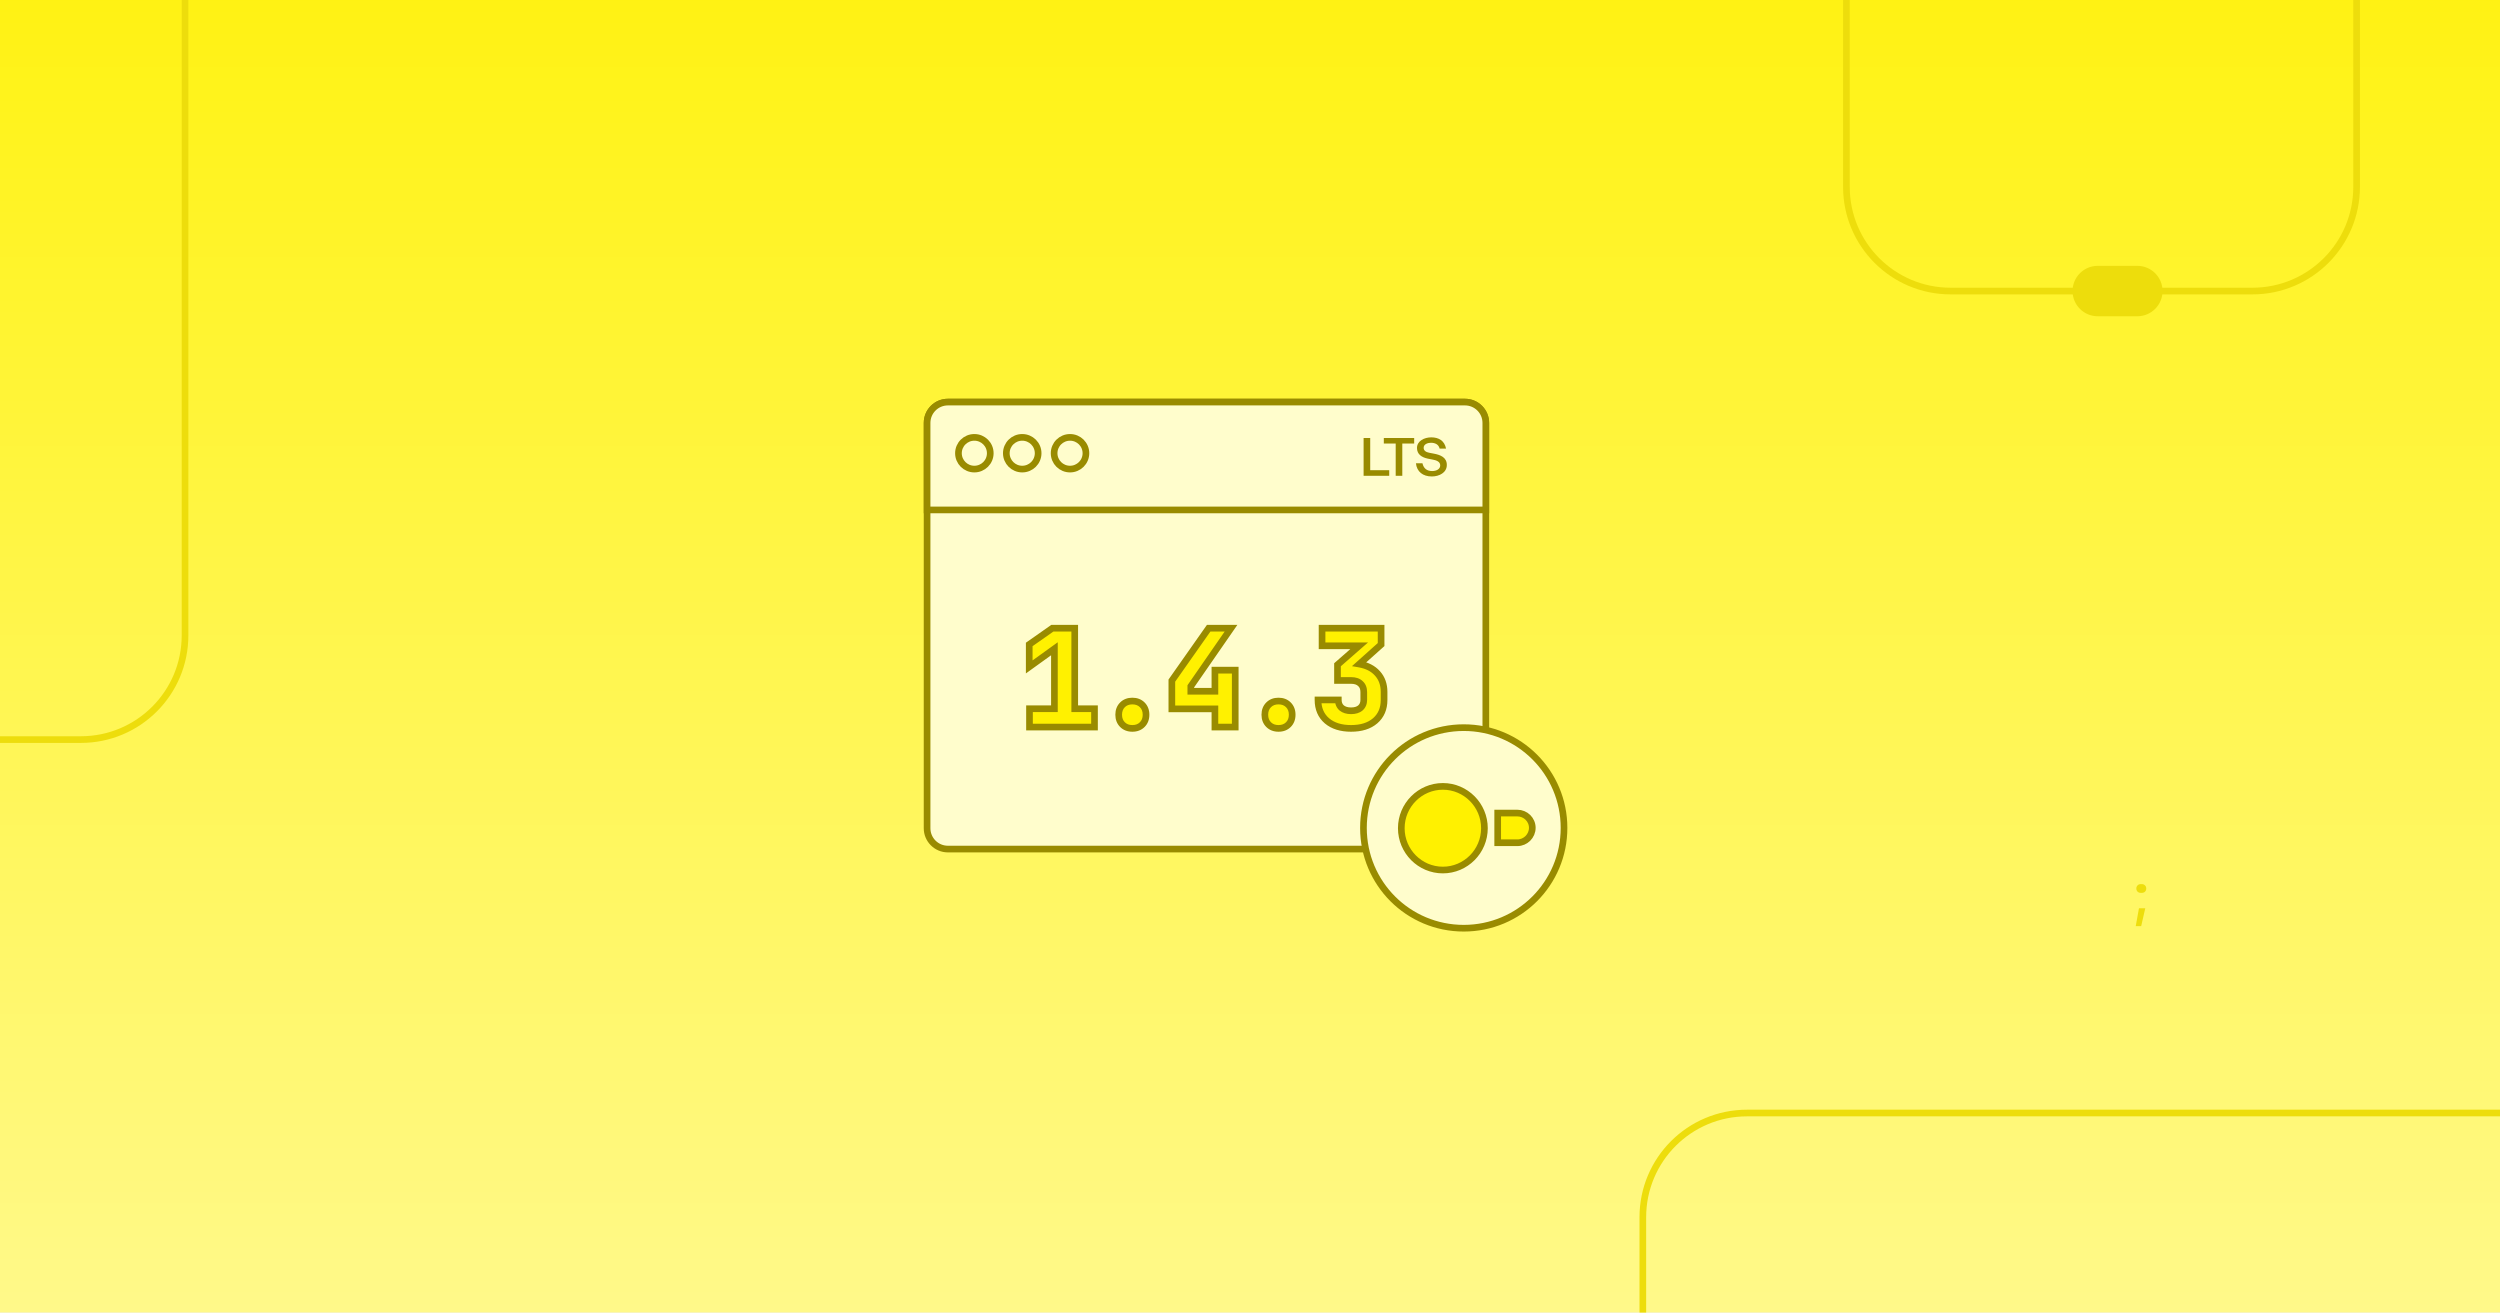
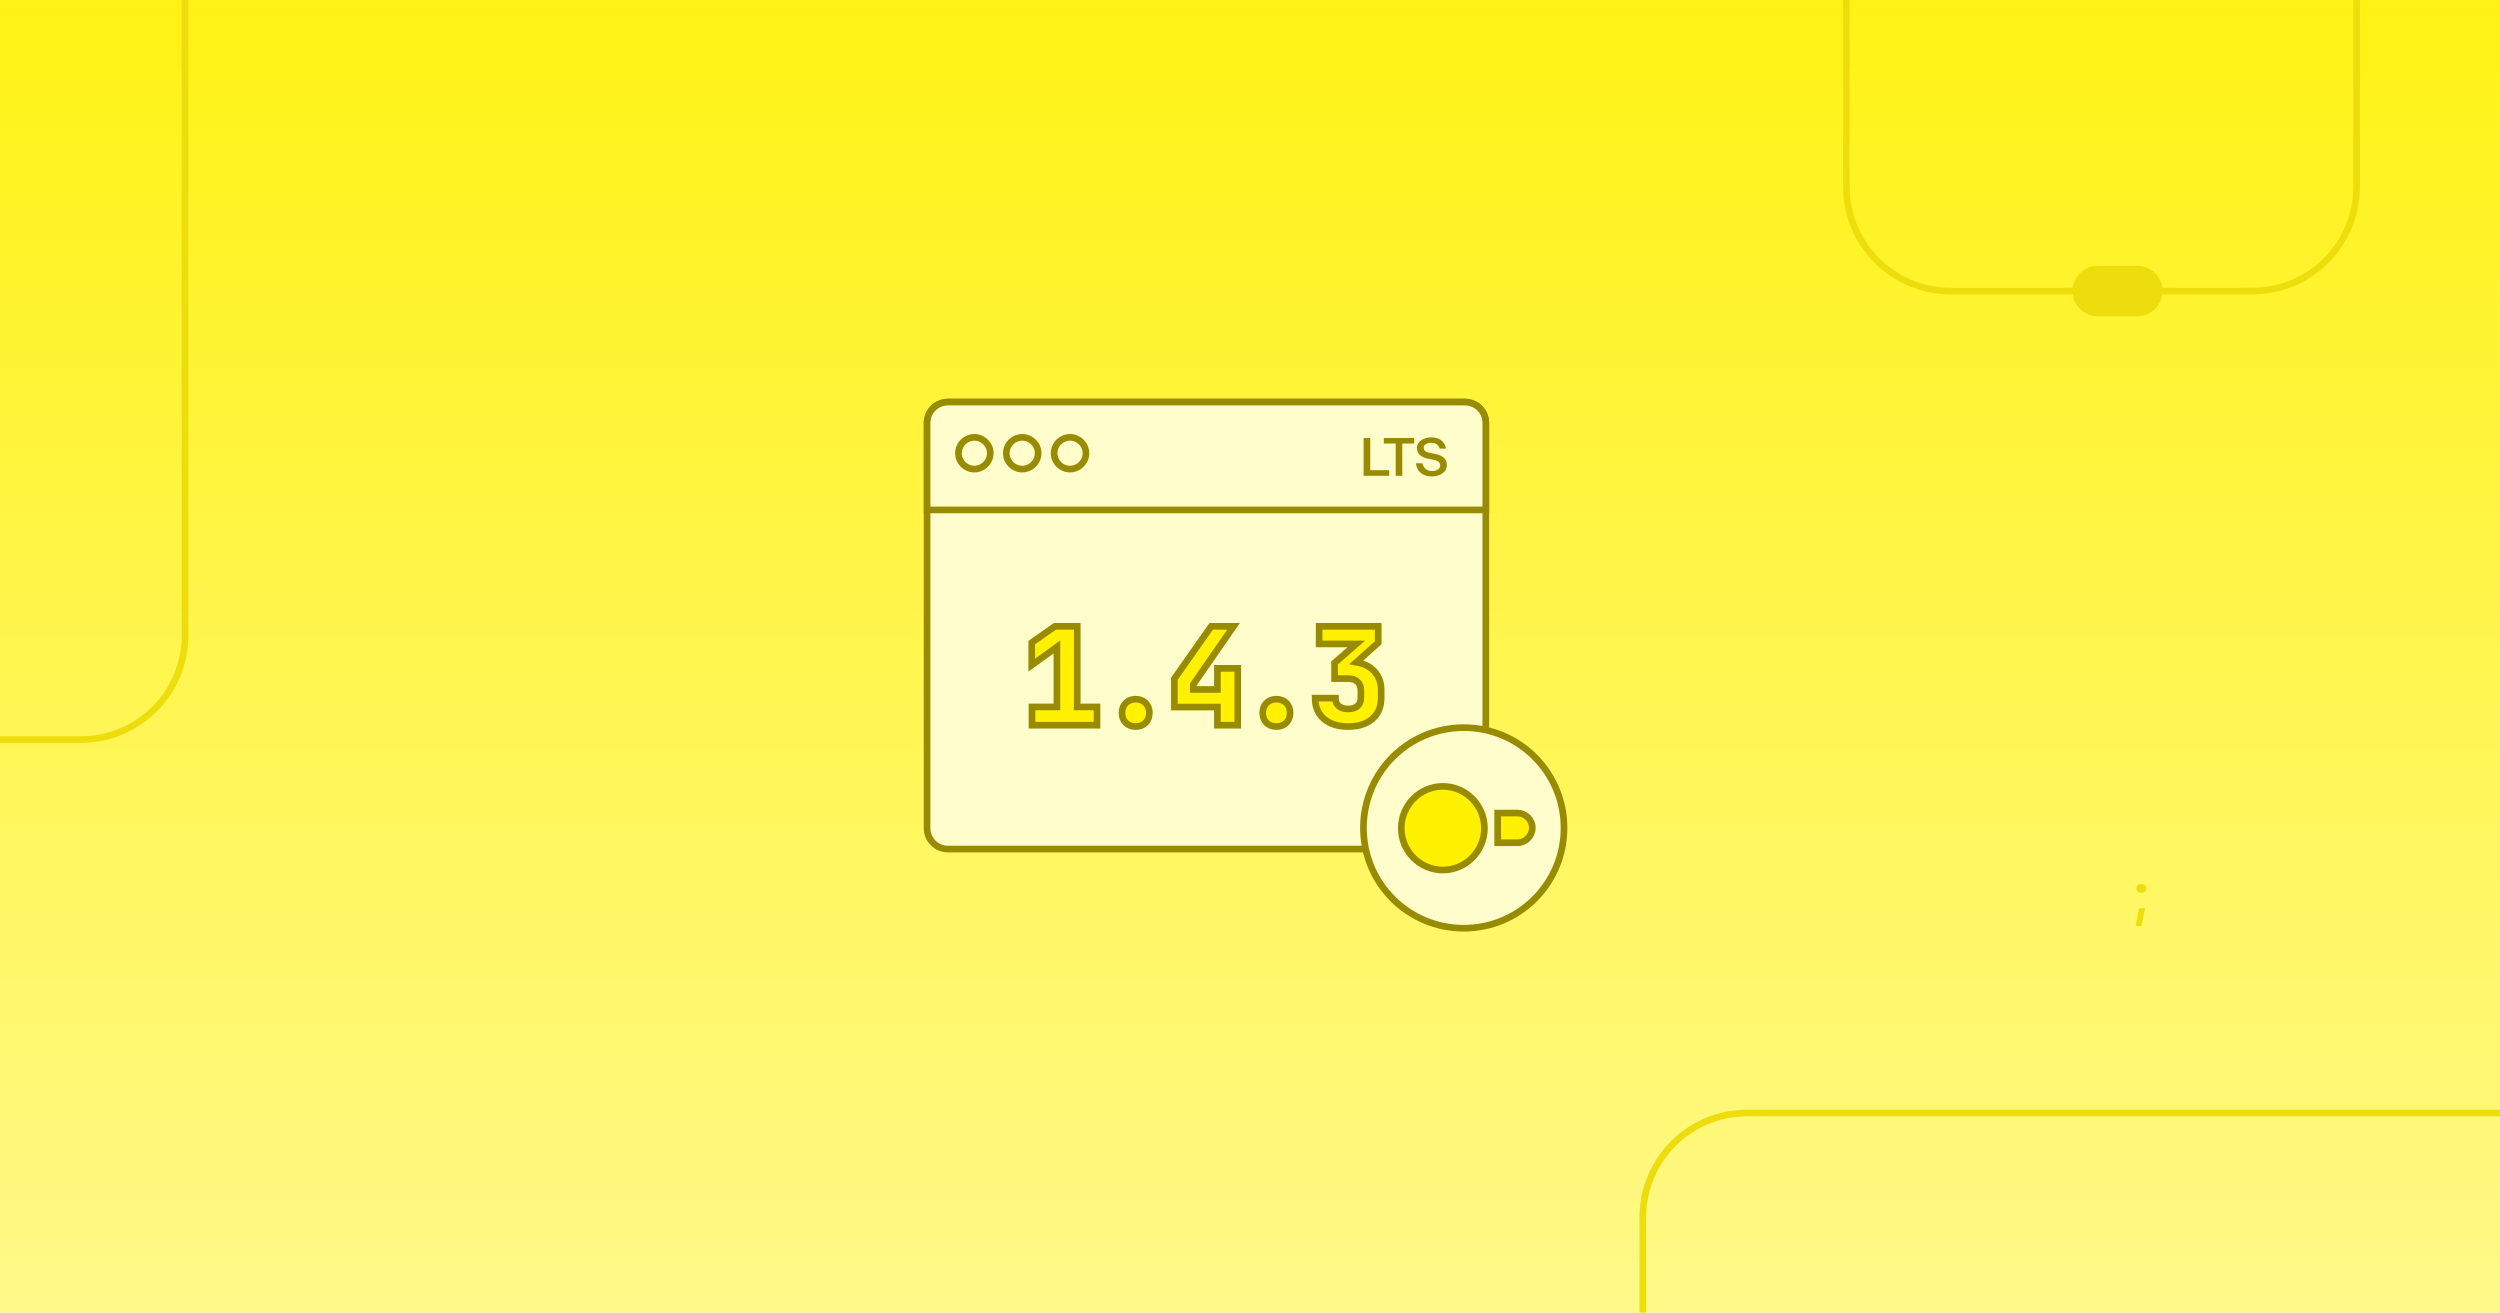
- <svg xmlns="http://www.w3.org/2000/svg" width="1200" height="630" fill="none" viewBox="0 0 1200 630">
+ <svg xmlns="http://www.w3.org/2000/svg" width="1200" height="630" viewBox="0 0 1200 630" fill="none">
  <style id="thin-strokes">@media (min-width: 500px) { [stroke-width="3.2"] { stroke-width: 2; } }</style>
  <g clip-path="url(#clip0_17621_12631)">
    <rect width="1200" height="630" fill="url(#paint0_linear_17621_12631)" />
-     <path stroke="#EDDD0C" stroke-linejoin="round" stroke-width="3.2" d="M1131.17 -56.987L1131.17 89.705C1131.17 117.319 1108.79 139.705 1081.18 139.705L936.28 139.705C908.665 139.705 886.28 117.319 886.28 89.705L886.279 -56.986" />
-     <path fill="#EDDD0C" stroke="#EDDD0C" stroke-width="3.2" d="M1025.92 129.205C1031.72 129.205 1036.42 133.906 1036.42 139.705C1036.42 145.504 1031.72 150.205 1025.92 150.205L1006.92 150.205C1001.12 150.205 996.422 145.504 996.422 139.705C996.422 133.906 1001.12 129.205 1006.92 129.205L1025.92 129.205Z" />
-     <path fill="#EDDD0C" d="M-74.709 353.4C-75.593 353.4 -76.309 354.116 -76.309 355C-76.309 355.883 -75.593 356.6 -74.709 356.6L-74.709 355L-74.709 353.4ZM88.815 -73.616L79.578 -57.616L98.053 -57.616L88.815 -73.616ZM88.815 305L87.215 305L88.815 305ZM-74.709 355L-74.709 356.6L38.815 356.6L38.815 355L38.815 353.4L-74.709 353.4L-74.709 355ZM88.815 305L90.415 305L90.415 -59.216L88.815 -59.216L87.215 -59.216L87.215 305L88.815 305ZM38.815 355L38.815 356.6C67.313 356.6 90.415 333.498 90.415 305L88.815 305L87.215 305C87.215 331.731 65.546 353.4 38.815 353.4L38.815 355Z" />
-     <path fill="#EDDD0C" d="M1027.54 428.571C1026.93 428.571 1026.42 428.375 1026.03 427.983C1025.64 427.591 1025.44 427.087 1025.44 426.471C1025.44 425.873 1025.64 425.379 1026.03 424.987C1026.44 424.576 1026.94 424.371 1027.54 424.371H1028.1C1028.7 424.371 1029.19 424.576 1029.59 424.987C1030 425.379 1030.2 425.873 1030.2 426.471C1030.2 427.087 1030.01 427.591 1029.61 427.983C1029.22 428.375 1028.72 428.571 1028.1 428.571H1027.54ZM1025.16 444.531L1026.7 435.963H1029.73L1027.77 444.531H1025.16Z" />
-     <path stroke="#EDDD0C" stroke-linecap="round" stroke-linejoin="round" stroke-width="3.2" d="M1233.11 534.254L838.558 534.254C810.944 534.254 788.558 556.639 788.558 584.254L788.558 676.754" />
+     <path d="M1131.17 -56.988L1131.17 89.705C1131.17 117.319 1108.79 139.705 1081.17 139.705L936.278 139.705C908.663 139.705 886.278 117.319 886.278 89.705L886.277 -56.987" stroke="#EDDD0C" stroke-width="3.2" stroke-linejoin="round" />
+     <path d="M1025.92 129.206C1031.72 129.206 1036.42 133.907 1036.42 139.706C1036.42 145.505 1031.72 150.206 1025.92 150.206L1006.92 150.206C1001.12 150.206 996.418 145.505 996.418 139.706C996.418 133.907 1001.12 129.206 1006.92 129.206L1025.92 129.206Z" fill="#EDDD0C" stroke="#EDDD0C" stroke-width="3.2" />
+     <path d="M-74.711 353.4C-75.595 353.4 -76.311 354.116 -76.311 355C-76.311 355.883 -75.595 356.6 -74.711 356.6L-74.711 355L-74.711 353.4ZM88.813 -73.616L79.576 -57.616L98.051 -57.616L88.813 -73.616ZM88.813 305L87.213 305L88.813 305ZM-74.711 355L-74.711 356.6L38.813 356.6L38.813 355L38.813 353.4L-74.711 353.4L-74.711 355ZM88.813 305L90.413 305L90.413 -59.216L88.813 -59.216L87.213 -59.216L87.213 305L88.813 305ZM38.813 355L38.813 356.6C67.311 356.6 90.413 333.498 90.413 305L88.813 305L87.213 305C87.213 331.731 65.544 353.4 38.813 353.4L38.813 355Z" fill="#EDDD0C" />
+     <path d="M1027.54 428.57C1026.93 428.57 1026.42 428.374 1026.03 427.982C1025.64 427.59 1025.44 427.086 1025.44 426.47C1025.44 425.872 1025.64 425.378 1026.03 424.986C1026.44 424.575 1026.94 424.37 1027.54 424.37H1028.1C1028.7 424.37 1029.19 424.575 1029.59 424.986C1030 425.378 1030.2 425.872 1030.2 426.47C1030.2 427.086 1030.01 427.59 1029.61 427.982C1029.22 428.374 1028.72 428.57 1028.1 428.57H1027.54ZM1025.16 444.53L1026.7 435.962H1029.73L1027.77 444.53H1025.16Z" fill="#EDDD0C" />
+     <path d="M1233.11 534.254L838.558 534.254C810.944 534.254 788.558 556.639 788.558 584.254L788.558 676.754" stroke="#EDDD0C" stroke-width="3.2" stroke-linecap="round" stroke-linejoin="round" />
  </g>
-   <rect width="268.19" height="214.552" x="445" y="193" fill="#FFFDCC" stroke="#998B00" stroke-miterlimit="10" stroke-width="3.2" rx="10" />
-   <path fill="#FFFDCC" stroke="#998B00" stroke-miterlimit="10" stroke-width="3.2" d="M445 203C445 197.477 449.477 193 455 193H703.19C708.713 193 713.19 197.477 713.19 203V244.756H445V203Z" />
-   <path fill="#998B00" d="M657.702 210.254V225.704H666.827V228.379H654.527V210.254H657.702ZM669.931 228.379V212.904H664.231V210.254H678.806V212.904H673.106V228.379H669.931ZM687.576 220.579L685.376 220.154C682.501 219.554 680.151 218.104 680.151 215.029C680.151 211.654 683.676 209.929 687.001 209.929C690.601 209.929 693.376 211.554 694.101 215.329H691.026C690.501 213.154 688.626 212.529 686.826 212.529C685.426 212.529 683.351 213.154 683.351 214.929C683.351 216.329 684.476 217.029 686.051 217.329L688.276 217.754C691.451 218.354 694.476 219.554 694.476 223.179C694.476 226.854 690.851 228.704 687.276 228.704C682.951 228.704 680.051 226.379 679.651 222.379H682.776C683.351 224.879 684.926 226.104 687.426 226.104C689.576 226.104 691.301 225.129 691.301 223.379C691.301 221.504 689.301 220.904 687.576 220.579Z" />
-   <path fill="#FFFDCC" stroke="#998B00" stroke-miterlimit="10" stroke-width="3.2" d="M467.691 225.159C471.908 225.159 475.326 221.751 475.326 217.548C475.326 213.345 471.908 209.938 467.691 209.938C463.473 209.938 460.055 213.345 460.055 217.548C460.055 221.751 463.473 225.159 467.691 225.159Z" />
-   <path fill="#FFFDCC" stroke="#998B00" stroke-miterlimit="10" stroke-width="3.2" d="M490.671 225.159C494.888 225.159 498.307 221.751 498.307 217.548C498.307 213.345 494.888 209.938 490.671 209.938C486.454 209.938 483.035 213.345 483.035 217.548C483.035 221.751 486.454 225.159 490.671 225.159Z" />
-   <path fill="#FFFDCC" stroke="#998B00" stroke-miterlimit="10" stroke-width="3.2" d="M513.611 225.159C517.828 225.159 521.246 221.751 521.246 217.548C521.246 213.345 517.828 209.938 513.611 209.938C509.393 209.938 505.975 213.345 505.975 217.548C505.975 221.751 509.393 225.159 513.611 225.159Z" />
-   <path fill="#FFF100" d="M494.159 348.98V340.205H506.119V311.41L494.029 320.12V309.33L505.144 301.53H515.869V340.205H525.359V348.98H494.159ZM543.534 349.63C541.584 349.63 540.002 349.024 538.789 347.81C537.575 346.597 536.969 345.015 536.969 343.065C536.969 341.115 537.575 339.534 538.789 338.32C540.002 337.107 541.584 336.5 543.534 336.5C545.484 336.5 547.065 337.107 548.279 338.32C549.492 339.534 550.099 341.115 550.099 343.065C550.099 345.015 549.492 346.597 548.279 347.81C547.065 349.024 545.484 349.63 543.534 349.63ZM583.158 348.98V340.27H562.488V326.685L580.168 301.53H590.893L571.588 329.415V331.82H583.158V321.68H592.908V348.98H583.158ZM613.683 349.63C611.733 349.63 610.151 349.024 608.938 347.81C607.725 346.597 607.118 345.015 607.118 343.065C607.118 341.115 607.725 339.534 608.938 338.32C610.151 337.107 611.733 336.5 613.683 336.5C615.633 336.5 617.215 337.107 618.428 338.32C619.641 339.534 620.248 341.115 620.248 343.065C620.248 345.015 619.641 346.597 618.428 347.81C617.215 349.024 615.633 349.63 613.683 349.63ZM648.498 349.63C643.644 349.63 639.788 348.417 636.928 345.99C634.068 343.52 632.638 340.184 632.638 335.98H642.388C642.388 337.584 642.929 338.862 644.013 339.815C645.139 340.725 646.634 341.18 648.498 341.18C650.404 341.18 651.899 340.725 652.983 339.815C654.066 338.862 654.608 337.584 654.608 335.98V332.21C654.608 330.434 654.066 329.069 652.983 328.115C651.943 327.119 650.448 326.62 648.498 326.62H641.998V319.08L652.398 309.98H634.588V301.53H662.928V309.395L652.463 318.755C656.189 319.405 659.093 320.9 661.173 323.24C663.296 325.58 664.358 328.549 664.358 332.145V335.98C664.358 340.184 662.928 343.52 660.068 345.99C657.251 348.417 653.394 349.63 648.498 349.63Z" />
-   <path fill="#998B00" d="M494.159 348.98H492.559V350.58H494.159V348.98ZM494.159 340.205V338.605H492.559V340.205H494.159ZM506.119 340.205V341.805H507.719V340.205H506.119ZM506.119 311.41H507.719V308.286L505.184 310.112L506.119 311.41ZM494.029 320.12H492.429V323.245L494.964 321.419L494.029 320.12ZM494.029 309.33L493.11 308.021L492.429 308.499V309.33H494.029ZM505.144 301.53V299.93H504.639L504.225 300.221L505.144 301.53ZM515.869 301.53H517.469V299.93H515.869V301.53ZM515.869 340.205H514.269V341.805H515.869V340.205ZM525.359 340.205H526.959V338.605H525.359V340.205ZM525.359 348.98V350.58H526.959V348.98H525.359ZM494.159 348.98H495.759V340.205H494.159H492.559V348.98H494.159ZM494.159 340.205V341.805H506.119V340.205V338.605H494.159V340.205ZM506.119 340.205H507.719V311.41H506.119H504.519V340.205H506.119ZM506.119 311.41L505.184 310.112L493.094 318.822L494.029 320.12L494.964 321.419L507.054 312.709L506.119 311.41ZM494.029 320.12H495.629V309.33H494.029H492.429V320.12H494.029ZM494.029 309.33L494.948 310.64L506.063 302.84L505.144 301.53L504.225 300.221L493.11 308.021L494.029 309.33ZM505.144 301.53V303.13H515.869V301.53V299.93H505.144V301.53ZM515.869 301.53H514.269V340.205H515.869H517.469V301.53H515.869ZM515.869 340.205V341.805H525.359V340.205V338.605H515.869V340.205ZM525.359 340.205H523.759V348.98H525.359H526.959V340.205H525.359ZM525.359 348.98V347.38H494.159V348.98V350.58H525.359V348.98ZM538.789 347.81L537.657 348.942V348.942L538.789 347.81ZM538.789 338.32L537.657 337.189V337.189L538.789 338.32ZM548.279 347.81L549.41 348.942L548.279 347.81ZM543.534 349.63V348.03C541.945 348.03 540.792 347.551 539.92 346.679L538.789 347.81L537.657 348.942C539.213 350.497 541.222 351.23 543.534 351.23V349.63ZM538.789 347.81L539.92 346.679C539.049 345.808 538.569 344.654 538.569 343.065H536.969H535.369C535.369 345.377 536.102 347.387 537.657 348.942L538.789 347.81ZM536.969 343.065H538.569C538.569 341.477 539.049 340.323 539.92 339.452L538.789 338.32L537.657 337.189C536.102 338.744 535.369 340.754 535.369 343.065H536.969ZM538.789 338.32L539.92 339.452C540.792 338.58 541.945 338.1 543.534 338.1V336.5V334.9C541.222 334.9 539.213 335.634 537.657 337.189L538.789 338.32ZM543.534 336.5V338.1C545.122 338.1 546.276 338.58 547.147 339.452L548.279 338.32L549.41 337.189C547.855 335.634 545.845 334.9 543.534 334.9V336.5ZM548.279 338.32L547.147 339.452C548.019 340.323 548.499 341.477 548.499 343.065H550.099H551.699C551.699 340.754 550.965 338.744 549.41 337.189L548.279 338.32ZM550.099 343.065H548.499C548.499 344.654 548.019 345.808 547.147 346.679L548.279 347.81L549.41 348.942C550.965 347.387 551.699 345.377 551.699 343.065H550.099ZM548.279 347.81L547.147 346.679C546.276 347.551 545.122 348.03 543.534 348.03V349.63V351.23C545.845 351.23 547.855 350.497 549.41 348.942L548.279 347.81ZM583.158 348.98H581.558V350.58H583.158V348.98ZM583.158 340.27H584.758V338.67H583.158V340.27ZM562.488 340.27H560.888V341.87H562.488V340.27ZM562.488 326.685L561.179 325.765L560.888 326.179V326.685H562.488ZM580.168 301.53V299.93H579.337L578.859 300.61L580.168 301.53ZM590.893 301.53L592.209 302.441L593.947 299.93H590.893V301.53ZM571.588 329.415L570.273 328.505L569.988 328.916V329.415H571.588ZM571.588 331.82H569.988V333.42H571.588V331.82ZM583.158 331.82V333.42H584.758V331.82H583.158ZM583.158 321.68V320.08H581.558V321.68H583.158ZM592.908 321.68H594.508V320.08H592.908V321.68ZM592.908 348.98V350.58H594.508V348.98H592.908ZM583.158 348.98H584.758V340.27H583.158H581.558V348.98H583.158ZM583.158 340.27V338.67H562.488V340.27V341.87H583.158V340.27ZM562.488 340.27H564.088V326.685H562.488H560.888V340.27H562.488ZM562.488 326.685L563.797 327.606L581.477 302.451L580.168 301.53L578.859 300.61L561.179 325.765L562.488 326.685ZM580.168 301.53V303.13H590.893V301.53V299.93H580.168V301.53ZM590.893 301.53L589.578 300.62L570.273 328.505L571.588 329.415L572.904 330.326L592.209 302.441L590.893 301.53ZM571.588 329.415H569.988V331.82H571.588H573.188V329.415H571.588ZM571.588 331.82V333.42H583.158V331.82V330.22H571.588V331.82ZM583.158 331.82H584.758V321.68H583.158H581.558V331.82H583.158ZM583.158 321.68V323.28H592.908V321.68V320.08H583.158V321.68ZM592.908 321.68H591.308V348.98H592.908H594.508V321.68H592.908ZM592.908 348.98V347.38H583.158V348.98V350.58H592.908V348.98ZM608.938 347.81L607.807 348.942V348.942L608.938 347.81ZM608.938 338.32L607.807 337.189V337.189L608.938 338.32ZM618.428 347.81L619.559 348.942L618.428 347.81ZM613.683 349.63V348.03C612.094 348.03 610.941 347.551 610.069 346.679L608.938 347.81L607.807 348.942C609.362 350.497 611.372 351.23 613.683 351.23V349.63ZM608.938 347.81L610.069 346.679C609.198 345.808 608.718 344.654 608.718 343.065H607.118H605.518C605.518 345.377 606.251 347.387 607.807 348.942L608.938 347.81ZM607.118 343.065H608.718C608.718 341.477 609.198 340.323 610.069 339.452L608.938 338.32L607.807 337.189C606.251 338.744 605.518 340.754 605.518 343.065H607.118ZM608.938 338.32L610.069 339.452C610.941 338.58 612.094 338.1 613.683 338.1V336.5V334.9C611.372 334.9 609.362 335.634 607.807 337.189L608.938 338.32ZM613.683 336.5V338.1C615.272 338.1 616.425 338.58 617.297 339.452L618.428 338.32L619.559 337.189C618.004 335.634 615.994 334.9 613.683 334.9V336.5ZM618.428 338.32L617.297 339.452C618.168 340.323 618.648 341.477 618.648 343.065H620.248H621.848C621.848 340.754 621.115 338.744 619.559 337.189L618.428 338.32ZM620.248 343.065H618.648C618.648 344.654 618.168 345.808 617.297 346.679L618.428 347.81L619.559 348.942C621.115 347.387 621.848 345.377 621.848 343.065H620.248ZM618.428 347.81L617.297 346.679C616.425 347.551 615.272 348.03 613.683 348.03V349.63V351.23C615.994 351.23 618.004 350.497 619.559 348.942L618.428 347.81ZM636.928 345.99L635.882 347.201L635.892 347.21L636.928 345.99ZM632.638 335.98V334.38H631.038V335.98H632.638ZM642.388 335.98H643.988V334.38H642.388V335.98ZM644.013 339.815L642.956 341.017L642.981 341.039L643.007 341.06L644.013 339.815ZM652.983 339.815L654.012 341.041L654.026 341.029L654.04 341.017L652.983 339.815ZM652.983 328.115L651.876 329.271L651.9 329.294L651.926 329.317L652.983 328.115ZM641.998 326.62H640.398V328.22H641.998V326.62ZM641.998 319.08L640.944 317.876L640.398 318.354V319.08H641.998ZM652.398 309.98L653.451 311.185L656.656 308.38H652.398V309.98ZM634.588 309.98H632.988V311.58H634.588V309.98ZM634.588 301.53V299.93H632.988V301.53H634.588ZM662.928 301.53H664.528V299.93H662.928V301.53ZM662.928 309.395L663.994 310.588L664.528 310.111V309.395H662.928ZM652.463 318.755L651.396 317.563L648.935 319.764L652.188 320.332L652.463 318.755ZM661.173 323.24L659.977 324.303L659.982 324.31L659.988 324.316L661.173 323.24ZM660.068 345.99L661.112 347.203L661.113 347.201L660.068 345.99ZM648.498 349.63V348.03C643.91 348.03 640.457 346.887 637.963 344.77L636.928 345.99L635.892 347.21C639.118 349.947 643.379 351.23 648.498 351.23V349.63ZM636.928 345.99L637.973 344.78C635.507 342.65 634.238 339.777 634.238 335.98H632.638H631.038C631.038 340.59 632.628 344.391 635.882 347.201L636.928 345.99ZM632.638 335.98V337.58H642.388V335.98V334.38H632.638V335.98ZM642.388 335.98H640.788C640.788 337.986 641.486 339.724 642.956 341.017L644.013 339.815L645.07 338.614C644.372 338.001 643.988 337.181 643.988 335.98H642.388ZM644.013 339.815L643.007 341.06C644.492 342.259 646.375 342.78 648.498 342.78V341.18V339.58C646.894 339.58 645.787 339.192 645.018 338.571L644.013 339.815ZM648.498 341.18V342.78C650.649 342.78 652.553 342.266 654.012 341.041L652.983 339.815L651.954 338.59C651.245 339.185 650.159 339.58 648.498 339.58V341.18ZM652.983 339.815L654.04 341.017C655.509 339.724 656.208 337.986 656.208 335.98H654.608H653.008C653.008 337.181 652.623 338.001 651.926 338.614L652.983 339.815ZM654.608 335.98H656.208V332.21H654.608H653.008V335.98H654.608ZM654.608 332.21H656.208C656.208 330.089 655.546 328.24 654.04 326.914L652.983 328.115L651.926 329.317C652.586 329.898 653.008 330.778 653.008 332.21H654.608ZM652.983 328.115L654.09 326.96C652.659 325.589 650.711 325.02 648.498 325.02V326.62V328.22C650.184 328.22 651.226 328.648 651.876 329.271L652.983 328.115ZM648.498 326.62V325.02H641.998V326.62V328.22H648.498V326.62ZM641.998 326.62H643.598V319.08H641.998H640.398V326.62H641.998ZM641.998 319.08L643.051 320.285L653.451 311.185L652.398 309.98L651.344 308.776L640.944 317.876L641.998 319.08ZM652.398 309.98V308.38H634.588V309.98V311.58H652.398V309.98ZM634.588 309.98H636.188V301.53H634.588H632.988V309.98H634.588ZM634.588 301.53V303.13H662.928V301.53V299.93H634.588V301.53ZM662.928 301.53H661.328V309.395H662.928H664.528V301.53H662.928ZM662.928 309.395L661.861 308.203L651.396 317.563L652.463 318.755L653.529 319.948L663.994 310.588L662.928 309.395ZM652.463 318.755L652.188 320.332C655.635 320.933 658.184 322.287 659.977 324.303L661.173 323.24L662.368 322.177C660.001 319.514 656.744 317.878 652.738 317.179L652.463 318.755ZM661.173 323.24L659.988 324.316C661.807 326.32 662.758 328.887 662.758 332.145H664.358H665.958C665.958 328.21 664.785 324.841 662.358 322.165L661.173 323.24ZM664.358 332.145H662.758V335.98H664.358H665.958V332.145H664.358ZM664.358 335.98H662.758C662.758 339.777 661.488 342.65 659.022 344.78L660.068 345.99L661.113 347.201C664.367 344.391 665.958 340.59 665.958 335.98H664.358ZM660.068 345.99L659.023 344.778C656.579 346.885 653.134 348.03 648.498 348.03V349.63V351.23C653.654 351.23 657.923 349.95 661.112 347.203L660.068 345.99Z" />
-   <path fill="#FFFDCC" stroke="#998B00" stroke-linecap="round" stroke-miterlimit="10" stroke-width="3.2" d="M702.594 445.544C675.963 445.544 654.457 424.037 654.457 397.407C654.457 370.776 675.963 349.27 702.594 349.27C729.225 349.27 750.731 370.776 750.731 397.407C750.731 424.037 729.225 445.544 702.594 445.544Z" />
-   <path fill="#FFF100" stroke="#998B00" stroke-linecap="round" stroke-miterlimit="10" stroke-width="3.2" d="M728.336 390.275H718.893V404.526H728.336C732.251 404.526 735.504 401.273 735.504 397.358C735.504 393.414 732.251 390.275 728.336 390.275Z" />
-   <path fill="#FFF100" stroke="#998B00" stroke-linecap="round" stroke-miterlimit="10" stroke-width="3.2" d="M672.623 397.54C672.623 408.607 681.577 417.617 692.575 417.617C703.572 417.617 712.526 408.607 712.526 397.54C712.526 386.473 703.572 377.463 692.575 377.463C681.577 377.463 672.623 386.473 672.623 397.54Z" />
+   <rect x="445" y="193" width="268.19" height="214.552" rx="10" fill="#FFFDCC" stroke="#998B00" stroke-width="3.2" stroke-miterlimit="10" />
+   <path d="M445 203C445 197.477 449.477 193 455 193H703.19C708.713 193 713.19 197.477 713.19 203V244.756H445V203Z" fill="#FFFDCC" stroke="#998B00" stroke-width="3.2" stroke-miterlimit="10" />
+   <path d="M657.702 210.253V225.703H666.827V228.378H654.527V210.253H657.702ZM669.931 228.378V212.903H664.231V210.253H678.806V212.903H673.106V228.378H669.931ZM687.576 220.578L685.376 220.153C682.501 219.553 680.151 218.103 680.151 215.028C680.151 211.653 683.676 209.928 687.001 209.928C690.601 209.928 693.376 211.553 694.101 215.328H691.026C690.501 213.153 688.626 212.528 686.826 212.528C685.426 212.528 683.351 213.153 683.351 214.928C683.351 216.328 684.476 217.028 686.051 217.328L688.276 217.753C691.451 218.353 694.476 219.553 694.476 223.178C694.476 226.853 690.851 228.703 687.276 228.703C682.951 228.703 680.051 226.378 679.651 222.378H682.776C683.351 224.878 684.926 226.103 687.426 226.103C689.576 226.103 691.301 225.128 691.301 223.378C691.301 221.503 689.301 220.903 687.576 220.578Z" fill="#998B00" />
+   <path d="M467.691 225.16C471.908 225.16 475.326 221.752 475.326 217.549C475.326 213.346 471.908 209.938 467.691 209.938C463.473 209.938 460.055 213.346 460.055 217.549C460.055 221.752 463.473 225.16 467.691 225.16Z" fill="#FFFDCC" stroke="#998B00" stroke-width="3.2" stroke-miterlimit="10" />
+   <path d="M490.671 225.16C494.888 225.16 498.307 221.752 498.307 217.549C498.307 213.346 494.888 209.938 490.671 209.938C486.454 209.938 483.035 213.346 483.035 217.549C483.035 221.752 486.454 225.16 490.671 225.16Z" fill="#FFFDCC" stroke="#998B00" stroke-width="3.2" stroke-miterlimit="10" />
+   <path d="M513.612 225.16C517.83 225.16 521.248 221.752 521.248 217.549C521.248 213.346 517.83 209.938 513.612 209.938C509.395 209.938 505.977 213.346 505.977 217.549C505.977 221.752 509.395 225.16 513.612 225.16Z" fill="#FFFDCC" stroke="#998B00" stroke-width="3.2" stroke-miterlimit="10" />
+   <path d="M495.36 348.1V339.325H507.32V310.53L495.23 319.24V308.45L506.345 300.65H517.07V339.325H526.56V348.1H495.36Z" fill="#FFF100" stroke="#998B00" stroke-width="3.2" stroke-miterlimit="10" />
+   <path d="M545.124 348.75C543.174 348.75 541.592 348.143 540.379 346.93C539.165 345.717 538.559 344.135 538.559 342.185C538.559 340.235 539.165 338.653 540.379 337.44C541.592 336.227 543.174 335.62 545.124 335.62C547.074 335.62 548.655 336.227 549.869 337.44C551.082 338.653 551.689 340.235 551.689 342.185C551.689 344.135 551.082 345.717 549.869 346.93C548.655 348.143 547.074 348.75 545.124 348.75Z" fill="#FFF100" stroke="#998B00" stroke-width="3.2" stroke-miterlimit="10" />
+   <path d="M584.361 348.1V339.39H563.691V325.805L581.371 300.65H592.096L572.791 328.535V330.94H584.361V320.8H594.111V348.1H584.361Z" fill="#FFF100" stroke="#998B00" stroke-width="3.2" stroke-miterlimit="10" />
+   <path d="M612.674 348.75C610.724 348.75 609.143 348.143 607.929 346.93C606.716 345.717 606.109 344.135 606.109 342.185C606.109 340.235 606.716 338.653 607.929 337.44C609.143 336.227 610.724 335.62 612.674 335.62C614.624 335.62 616.206 336.227 617.419 337.44C618.633 338.653 619.239 340.235 619.239 342.185C619.239 344.135 618.633 345.717 617.419 346.93C616.206 348.143 614.624 348.75 612.674 348.75Z" fill="#FFF100" stroke="#998B00" stroke-width="3.2" stroke-miterlimit="10" />
+   <path d="M647.102 348.75C642.249 348.75 638.392 347.537 635.532 345.11C632.672 342.64 631.242 339.303 631.242 335.1H640.992C640.992 336.703 641.534 337.982 642.617 338.935C643.744 339.845 645.239 340.3 647.102 340.3C649.009 340.3 650.504 339.845 651.587 338.935C652.671 337.982 653.212 336.703 653.212 335.1V331.33C653.212 329.553 652.671 328.188 651.587 327.235C650.547 326.238 649.052 325.74 647.102 325.74H640.602V318.2L651.002 309.1H633.192V300.65H661.532V308.515L651.067 317.875C654.794 318.525 657.697 320.02 659.777 322.36C661.901 324.7 662.962 327.668 662.962 331.265V335.1C662.962 339.303 661.532 342.64 658.672 345.11C655.856 347.537 651.999 348.75 647.102 348.75Z" fill="#FFF100" stroke="#998B00" stroke-width="3.2" stroke-miterlimit="10" />
+   <path d="M702.594 445.544C675.963 445.544 654.457 424.037 654.457 397.407C654.457 370.776 675.963 349.27 702.594 349.27C729.225 349.27 750.731 370.776 750.731 397.407C750.731 424.037 729.225 445.544 702.594 445.544Z" fill="#FFFDCC" stroke="#998B00" stroke-width="3.2" stroke-miterlimit="10" stroke-linecap="round" />
+   <path d="M728.334 390.275H718.891V404.526H728.334C732.249 404.526 735.503 401.273 735.503 397.358C735.503 393.414 732.249 390.275 728.334 390.275Z" fill="#FFF100" stroke="#998B00" stroke-width="3.2" stroke-miterlimit="10" stroke-linecap="round" />
+   <path d="M672.621 397.54C672.621 408.607 681.575 417.617 692.573 417.617C703.57 417.617 712.524 408.607 712.524 397.54C712.524 386.473 703.57 377.463 692.573 377.463C681.575 377.463 672.621 386.473 672.621 397.54Z" fill="#FFF100" stroke="#998B00" stroke-width="3.2" stroke-miterlimit="10" stroke-linecap="round" />
  <defs>
-     <linearGradient id="paint0_linear_17621_12631" x1="587" x2="587" y1="-103.981" y2="767.01" gradientUnits="userSpaceOnUse">
+     <linearGradient id="paint0_linear_17621_12631" x1="587" y1="-103.981" x2="587" y2="767.01" gradientUnits="userSpaceOnUse">
      <stop stop-color="#FFF100" />
-       <stop offset=".939" stop-color="#FFFA99" />
+       <stop offset="0.939" stop-color="#FFFA99" />
    </linearGradient>
    <clipPath id="clip0_17621_12631">
-       <rect width="1200" height="630" fill="#fff" />
+       <rect width="1200" height="630" fill="white" />
    </clipPath>
  </defs>
</svg>
